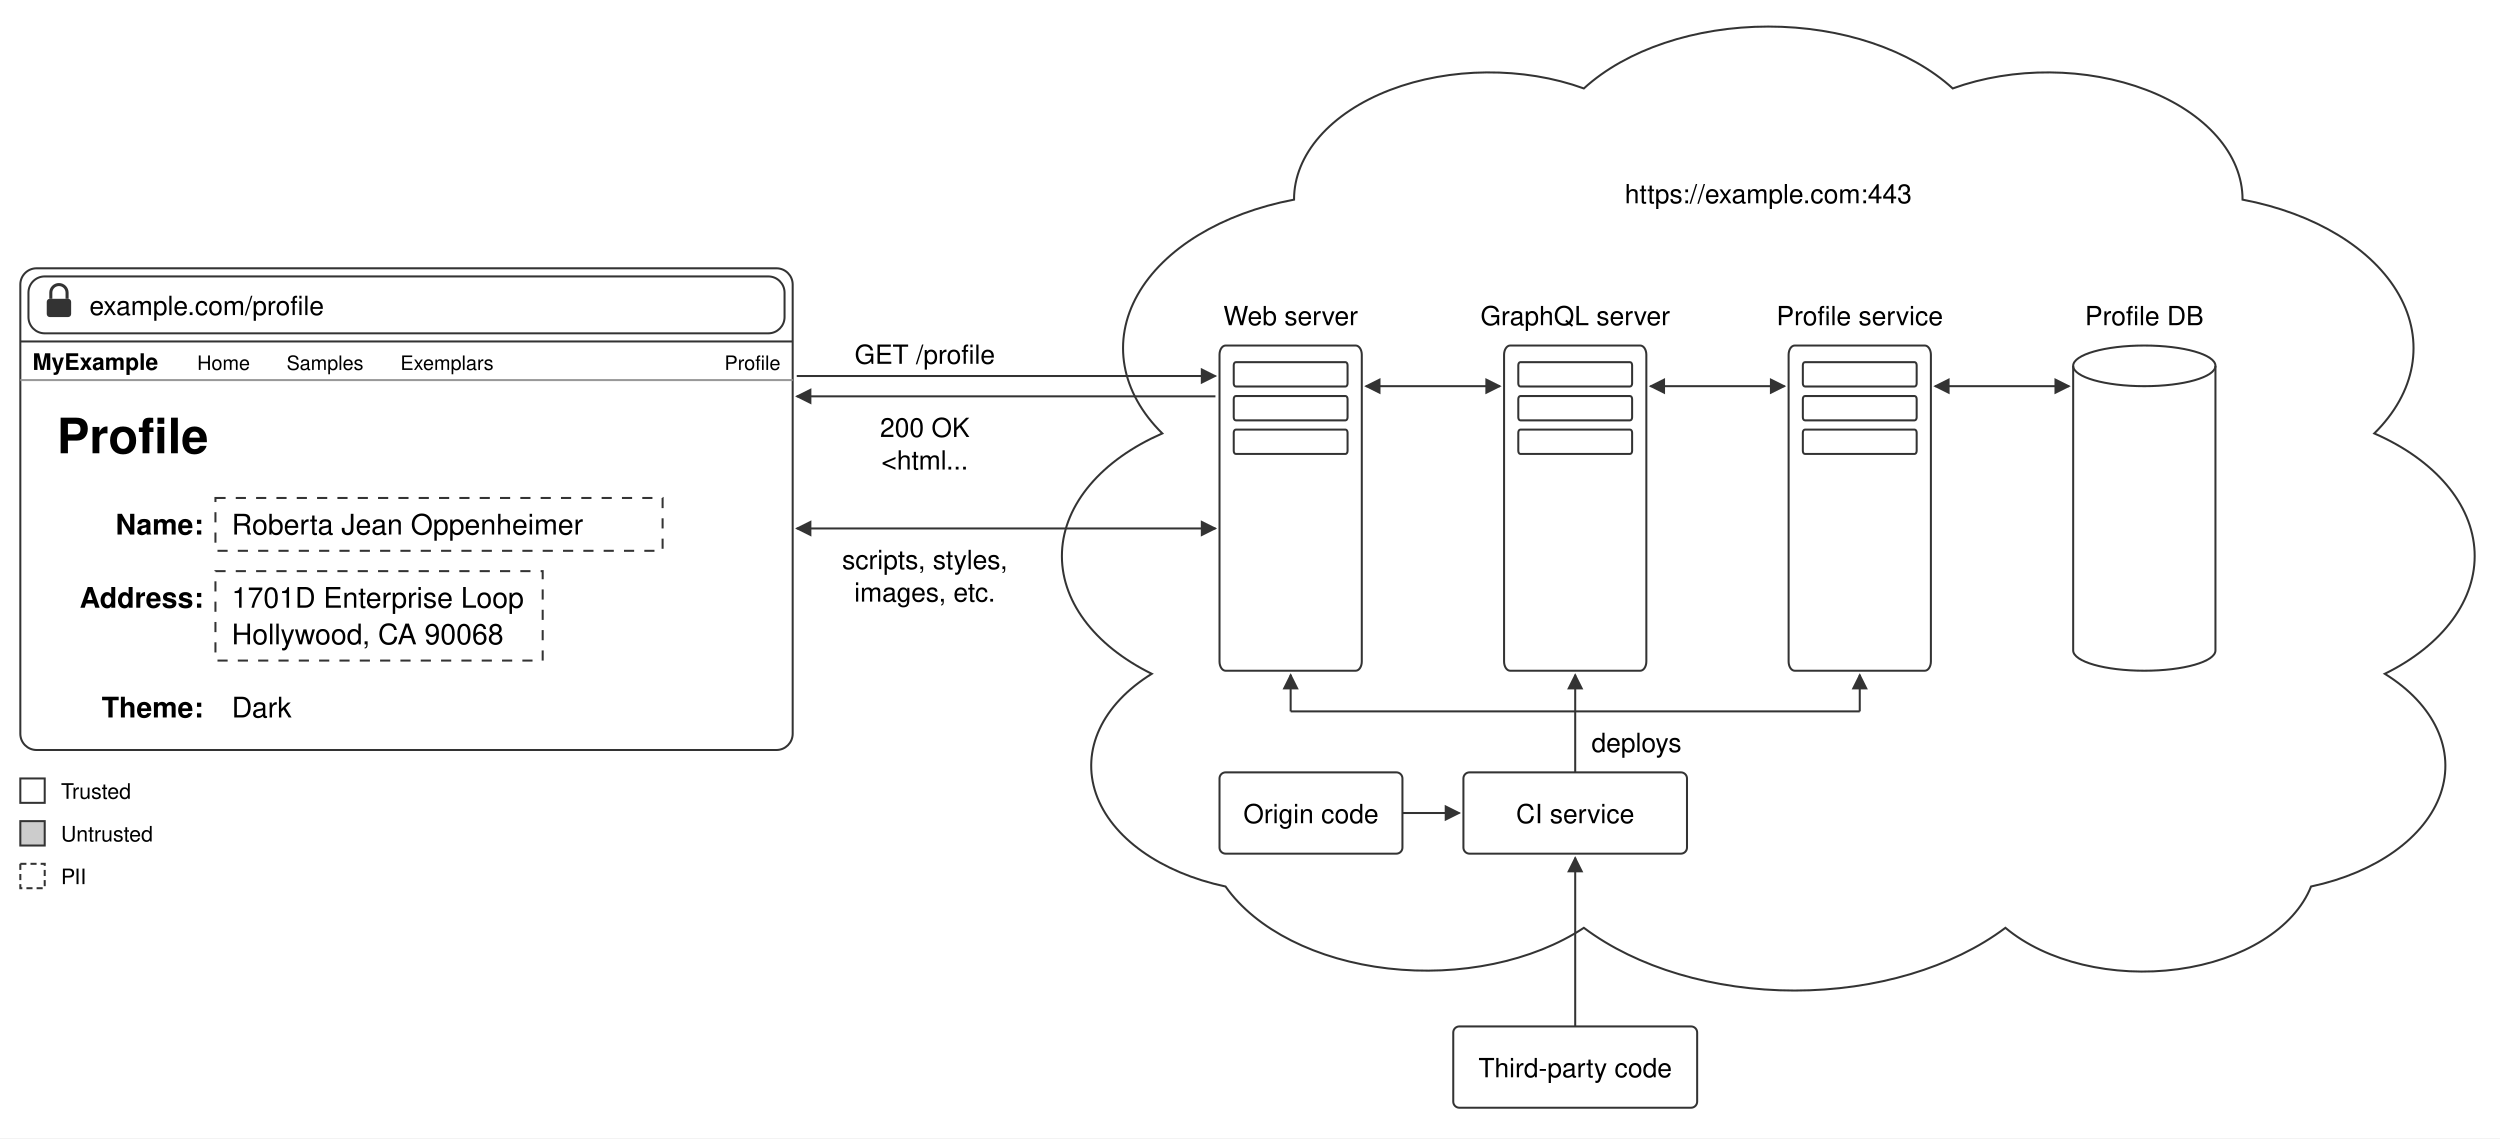
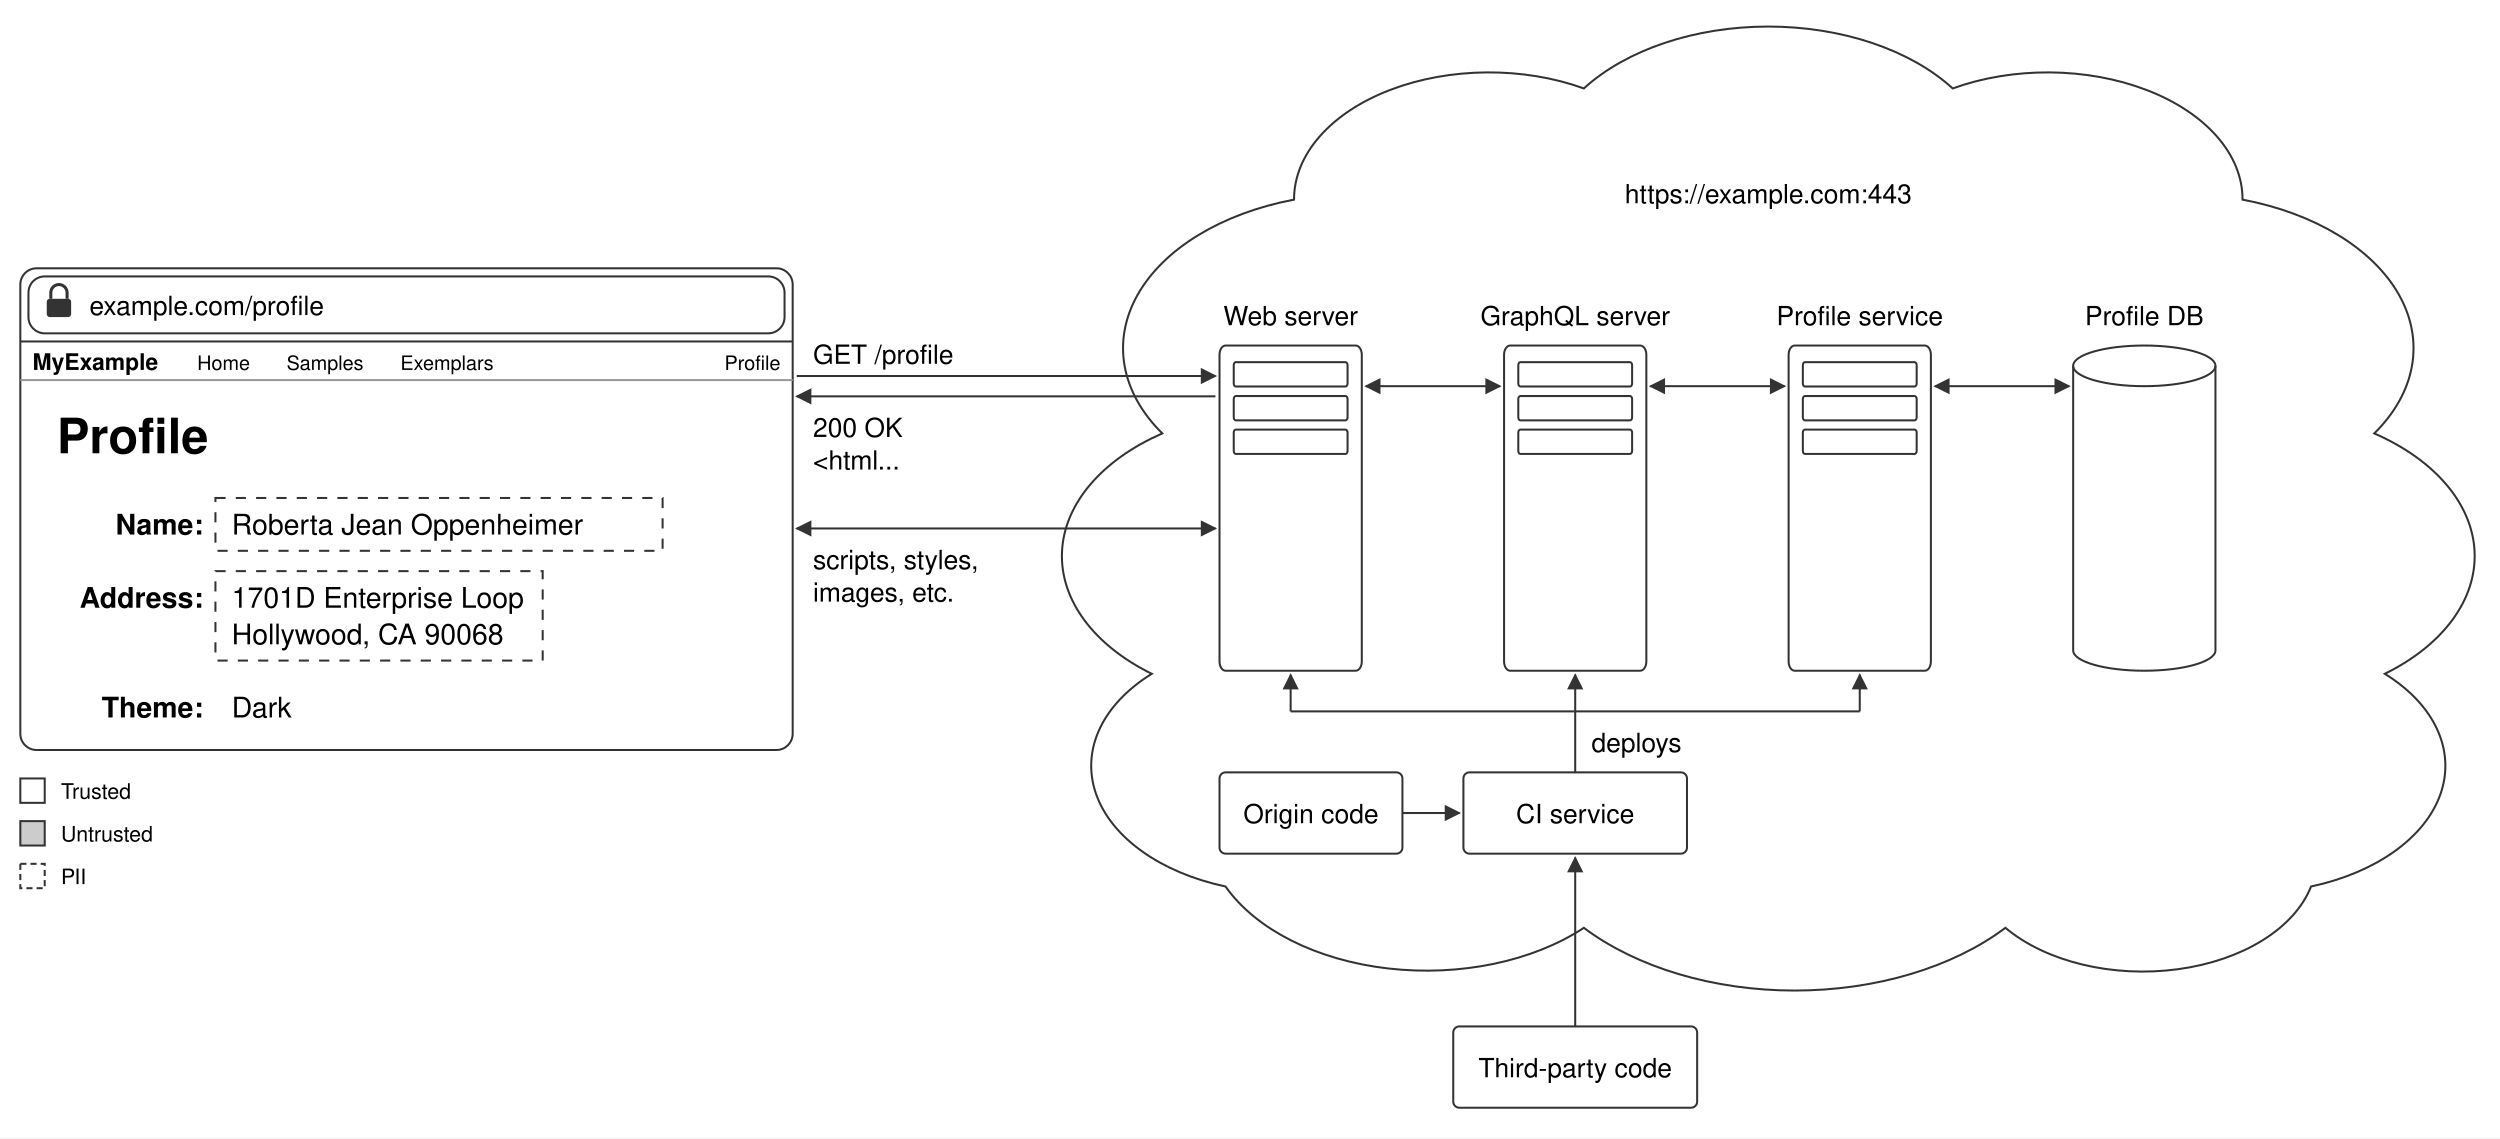
<svg xmlns="http://www.w3.org/2000/svg" width="1230" height="560" viewBox="0 0 1230 560" font-family="-apple-system, BlinkMacSystemFont, 'Segoe UI', Helvetica, Arial, sans-serif" font-size="14" fill="#000">
  <defs>
    <marker id="arrowhead" viewBox="0 0 10 10" refX="9" refY="5" markerWidth="8" markerHeight="8" orient="auto-start-reverse">
      <path d="M0,0 L10,5 L0,10 z" fill="#333" />
    </marker>
    <symbol id="lock" viewBox="0 0 12 16" overflow="visible">
      <path d="M2,7 v-3 a4,4 0 0 1 8,0 v3" fill="none" stroke="#333" stroke-width="1.5" />
      <rect y="7" width="12" height="9" rx="1.5" fill="#333" />
    </symbol>
    <symbol id="cloud" viewBox="0 0 270 222" preserveAspectRatio="none" overflow="visible">
      <path d="M32,197.1              A37,28.9 0 0 1 18,148.7              A43,33.6 0 0 1 20,94              A45,35.2 0 0 1 45,40.8              A37,28.9 0 0 1 100,15.5              A43,33.6 0 0 1 170,15.5              A37,28.9 0 0 1 225,40.8              A45,35.2 0 0 1 250,94              A43,33.6 0 0 1 252,148.7              A37,28.9 0 0 1 238,197.1              A33,25.8 0 0 1 180,206.5              A53,41.5 0 0 1 100,206.5              A42,32.9 0 0 1 32,197.1 z" fill="inherit" stroke="#333" vector-effect="non-scaling-stroke" />
    </symbol>
    <symbol id="server" viewBox="0 0 70 105.6" preserveAspectRatio="none" overflow="visible">
      <rect width="70" height="105.6" rx="3" fill="inherit" stroke="#333" vector-effect="non-scaling-stroke" />
      <rect x="7" y="5.4" width="56" height="7.9" rx="1" fill="#fff" stroke="#333" vector-effect="non-scaling-stroke" />
      <rect x="7" y="16.4" width="56" height="7.9" rx="1" fill="#fff" stroke="#333" vector-effect="non-scaling-stroke" />
      <rect x="7" y="27.3" width="56" height="7.9" rx="1" fill="#fff" stroke="#333" vector-effect="non-scaling-stroke" />
    </symbol>
    <symbol id="legend" viewBox="0 0 70 60" overflow="visible">
      <rect width="12" height="12" fill="#fff" stroke="#333" />
      <text x="20" y="10" font-size="10.5">Trusted</text>
      <rect y="21" width="12" height="12" fill="#ccc" stroke="#333" />
      <text x="20" y="31" font-size="10.5">Untrusted</text>
      <rect y="42" width="12" height="12" fill="#fff" stroke="#333" stroke-dasharray="3 2" />
      <text x="20" y="52" font-size="10.5">PII</text>
    </symbol>
    <symbol id="database" viewBox="0 0 70 160" preserveAspectRatio="none" overflow="visible">
      <path d="M0,10 A35,10 0 0 1 70,10 V150 A35,10 0 0 1 0,150 Z" fill="inherit" stroke="#333" vector-effect="non-scaling-stroke" />
      <path d="M0,10 A35,10 0 0 0 70,10" fill="none" stroke="#333" vector-effect="non-scaling-stroke" />
    </symbol>
  </defs>
  <rect width="1230" height="560" fill="#fff" />
  <g transform="translate(0,122)">
    <rect x="10" y="10" width="380" height="237" rx="8" fill="#fff" stroke="#333" />
    <rect x="14" y="14" width="372" height="28" rx="8" fill="#fff" stroke="#333" />
    <use href="#lock" x="23" y="18" width="12" height="16" />
    <text x="44" y="33" font-size="13">example.com/profile</text>
    <line x1="10" y1="46" x2="390" y2="46" stroke="#333" />
    <text x="16" y="60" font-size="11.25" font-weight="bold">MyExample</text>
    <text x="97" y="60" font-size="9.75">Home</text>
    <text x="141" y="60" font-size="9.75">Samples</text>
    <text x="197" y="60" font-size="9.75">Exemplars</text>
    <text x="384" y="60" font-size="9.75" text-anchor="end">Profile</text>
    <line x1="10" y1="65" x2="390" y2="65" stroke="#999" />
    <text x="28" y="101" font-size="24" font-weight="bold">Profile</text>
    <text x="100" y="141" text-anchor="end" font-weight="bold">Name:</text>
    <rect x="106" y="123" width="220" height="26" fill="#fff" stroke="#333" stroke-dasharray="5 5" />
    <text x="114" y="141">Roberta Jean Oppenheimer</text>
    <text x="100" y="177" text-anchor="end" font-weight="bold">Address:</text>
    <rect x="106" y="159" width="161" height="44" fill="#fff" stroke="#333" stroke-dasharray="5 5" />
    <text x="114" y="177">1701D Enterprise Loop<tspan x="114" dy="18">Hollywood, CA 90068</tspan>
    </text>
    <text x="100" y="231" text-anchor="end" font-weight="bold">Theme:</text>
    <text x="114" y="231">Dark</text>
  </g>
  <use href="#cloud" x="520" y="10" width="700" height="480" fill="#fff" />
  <text x="870" y="100" text-anchor="middle" font-size="13">https://example.com:443</text>
  <text x="635" y="160" text-anchor="middle" font-size="13">Web server</text>
  <text x="775" y="160" text-anchor="middle" font-size="13">GraphQL server</text>
  <text x="915" y="160" text-anchor="middle" font-size="13">Profile service</text>
  <text x="1055" y="160" text-anchor="middle" font-size="13">Profile DB</text>
  <use href="#server" x="600" y="170" width="70" height="160" fill="#fff" />
  <use href="#server" x="740" y="170" width="70" height="160" fill="#fff" />
  <use href="#server" x="880" y="170" width="70" height="160" fill="#fff" />
  <use href="#database" x="1020" y="170" width="70" height="160" fill="#fff" />
  <line x1="672" y1="190" x2="738" y2="190" stroke="#333" marker-start="url(#arrowhead)" marker-end="url(#arrowhead)" />
  <line x1="812" y1="190" x2="878" y2="190" stroke="#333" marker-start="url(#arrowhead)" marker-end="url(#arrowhead)" />
  <line x1="952" y1="190" x2="1018" y2="190" stroke="#333" marker-start="url(#arrowhead)" marker-end="url(#arrowhead)" />
  <rect x="600" y="380" width="90" height="40" rx="3" fill="#fff" stroke="#333" />
  <text x="645" y="405" text-anchor="middle" font-size="13">Origin code</text>
  <line x1="690" y1="400" x2="718" y2="400" stroke="#333" marker-end="url(#arrowhead)" />
  <rect x="720" y="380" width="110" height="40" rx="3" fill="#fff" stroke="#333" />
  <text x="775" y="405" text-anchor="middle" font-size="13">CI service</text>
  <rect x="715" y="505" width="120" height="40" rx="3" fill="#fff" stroke="#333" />
  <text x="775" y="530" text-anchor="middle" font-size="13">Third-party code</text>
  <line x1="775" y1="505" x2="775" y2="422" stroke="#333" marker-end="url(#arrowhead)" />
  <path d="M635,350 H915 M775,380 V350" fill="none" stroke="#333" />
  <line x1="635" y1="350" x2="635" y2="332" stroke="#333" marker-end="url(#arrowhead)" />
  <line x1="775" y1="350" x2="775" y2="332" stroke="#333" marker-end="url(#arrowhead)" />
  <line x1="915" y1="350" x2="915" y2="332" stroke="#333" marker-end="url(#arrowhead)" />
  <text x="783" y="370" font-size="13">deploys</text>
  <line x1="392" y1="185" x2="598" y2="185" stroke="#333" marker-end="url(#arrowhead)" />
-   <text x="455" y="179" text-anchor="middle" font-size="13">GET /profile</text>
+   <text x="400" y="179" font-size="13">GET /profile</text>
  <line x1="598" y1="195" x2="392" y2="195" stroke="#333" marker-end="url(#arrowhead)" />
-   <text x="455" y="215" text-anchor="middle" font-size="13">200 OK<tspan x="455" dy="16">&lt;html...</tspan>
+   <text x="400" y="215" font-size="13">200 OK<tspan x="400" dy="16">&lt;html...</tspan>
  </text>
  <line x1="392" y1="260" x2="598" y2="260" stroke="#333" marker-start="url(#arrowhead)" marker-end="url(#arrowhead)" />
-   <text x="455" y="280" text-anchor="middle" font-size="13">scripts, styles,<tspan x="455" dy="16">images, etc.</tspan>
+   <text x="400" y="280" font-size="13">scripts, styles,<tspan x="400" dy="16">images, etc.</tspan>
  </text>
  <g transform="translate(0,122)">
    <use href="#legend" x="10" y="261" width="70" height="60" />
  </g>
</svg>
